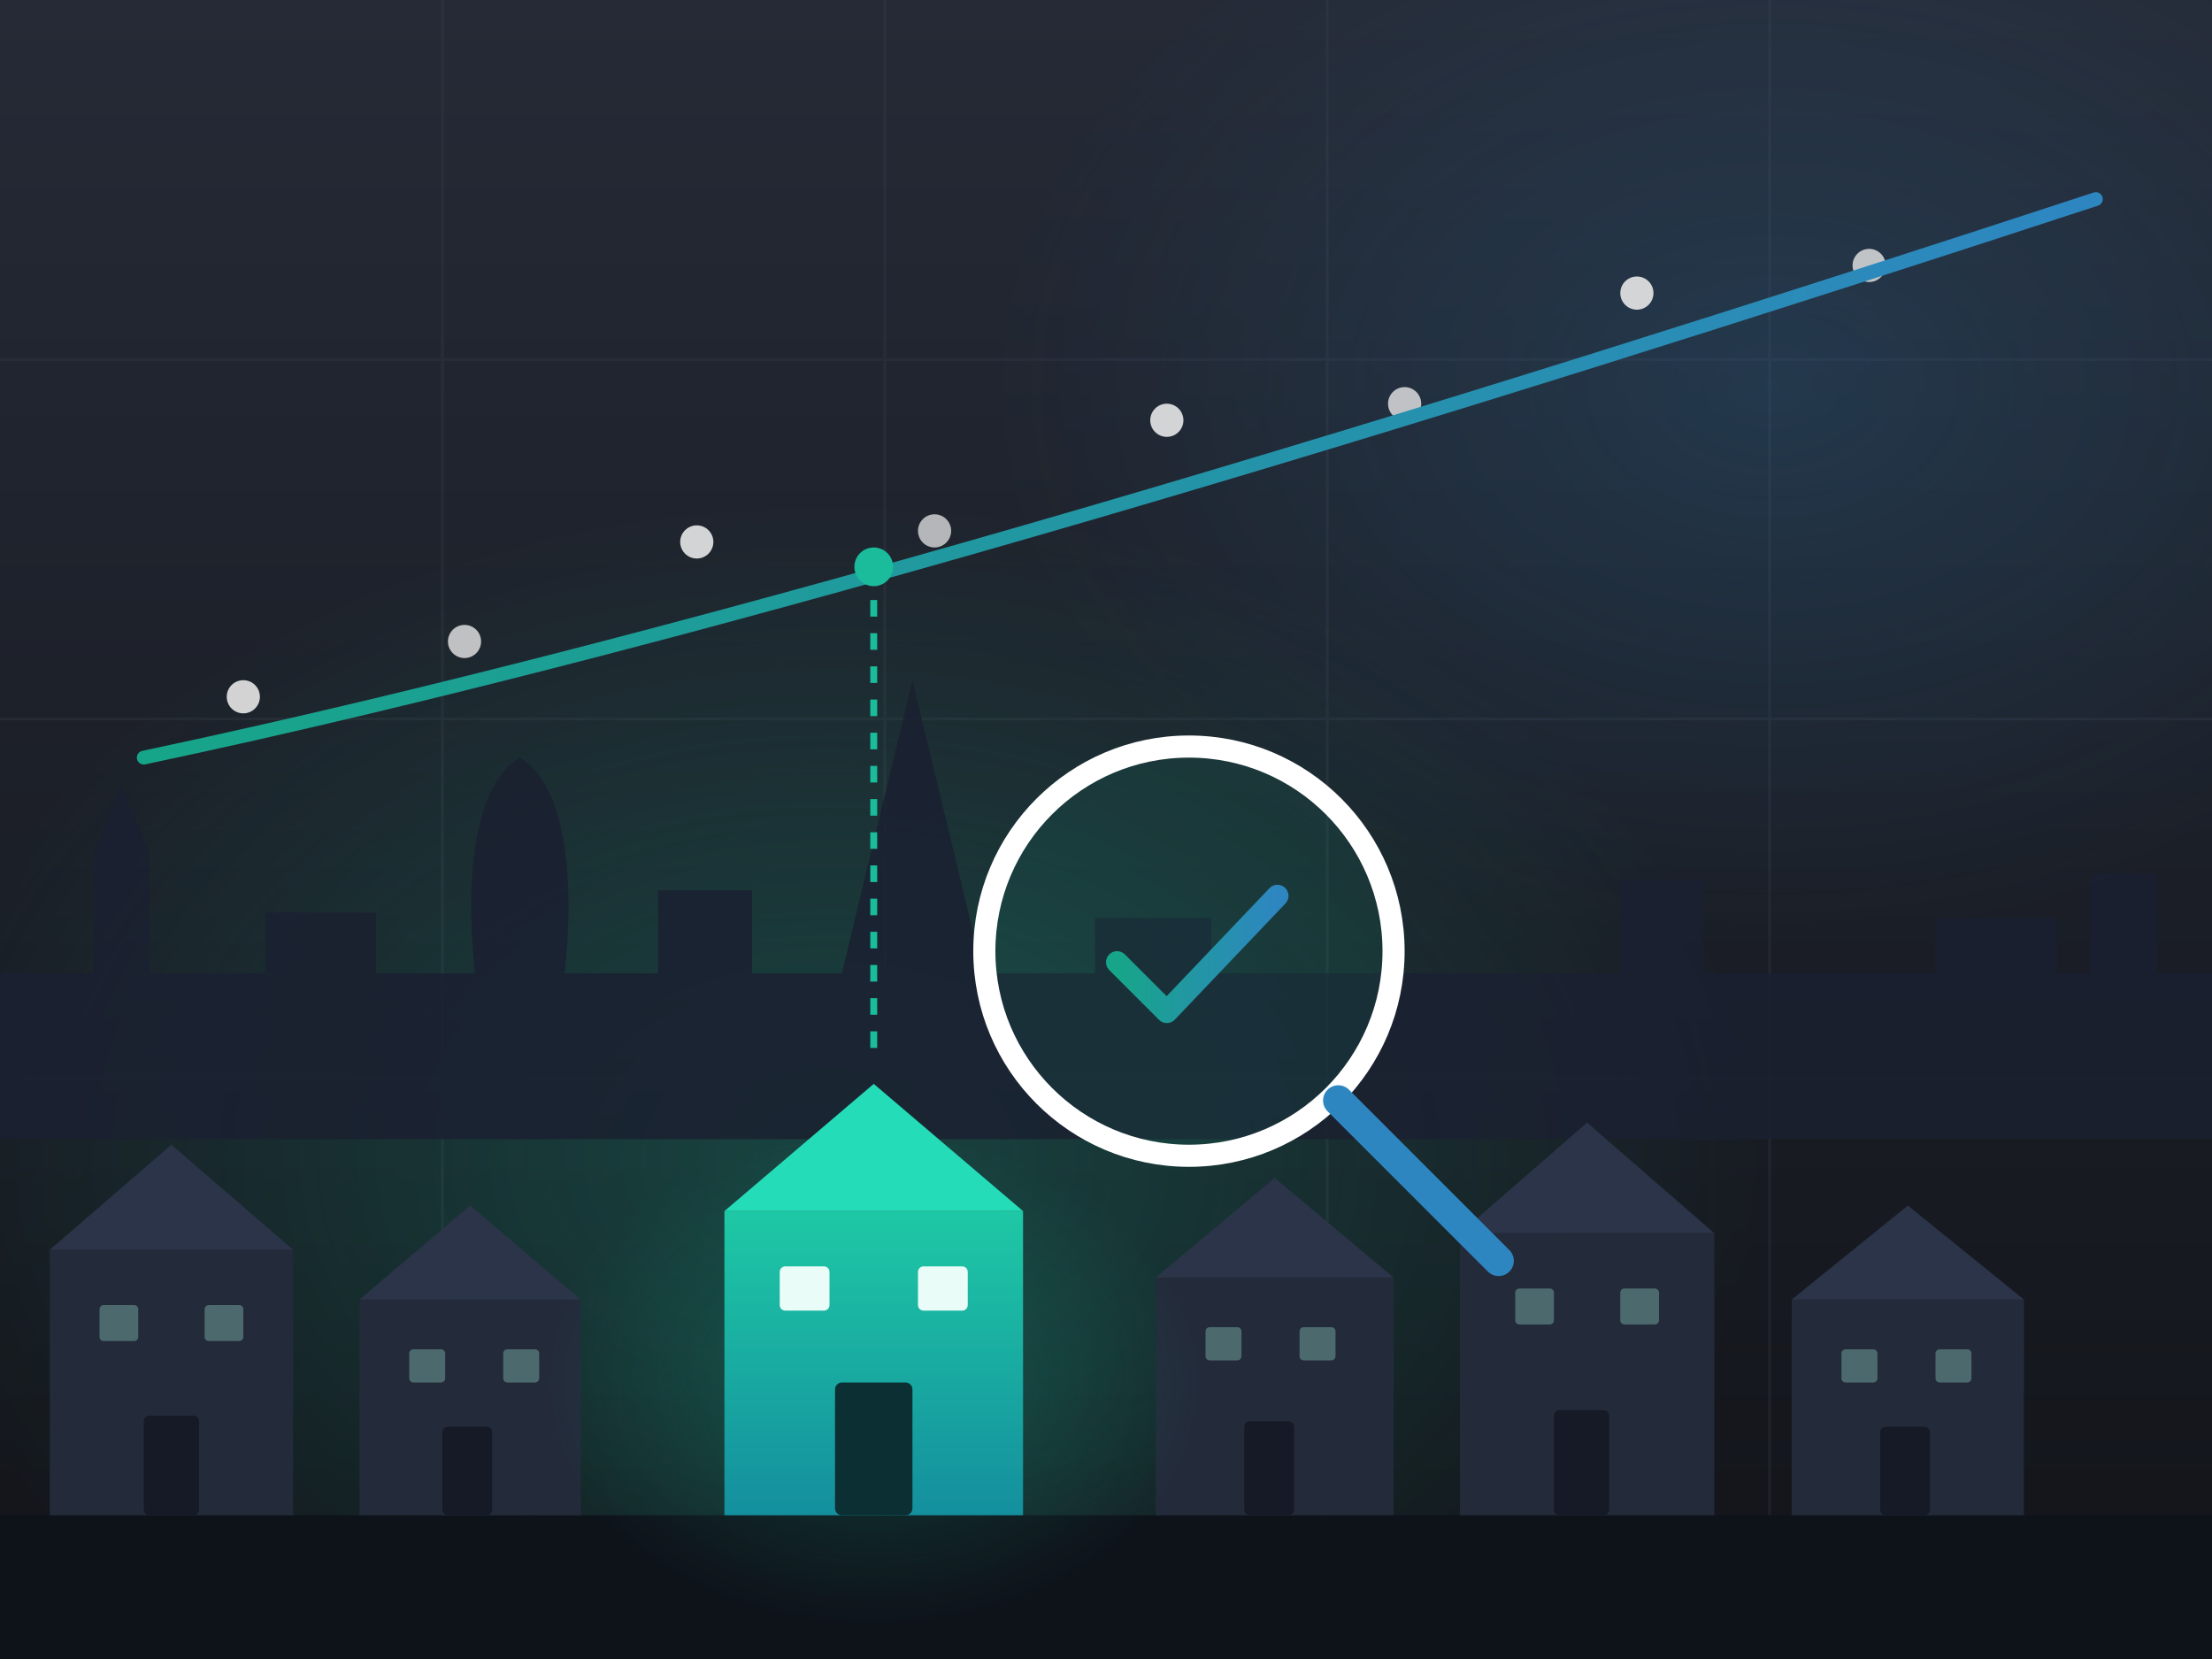
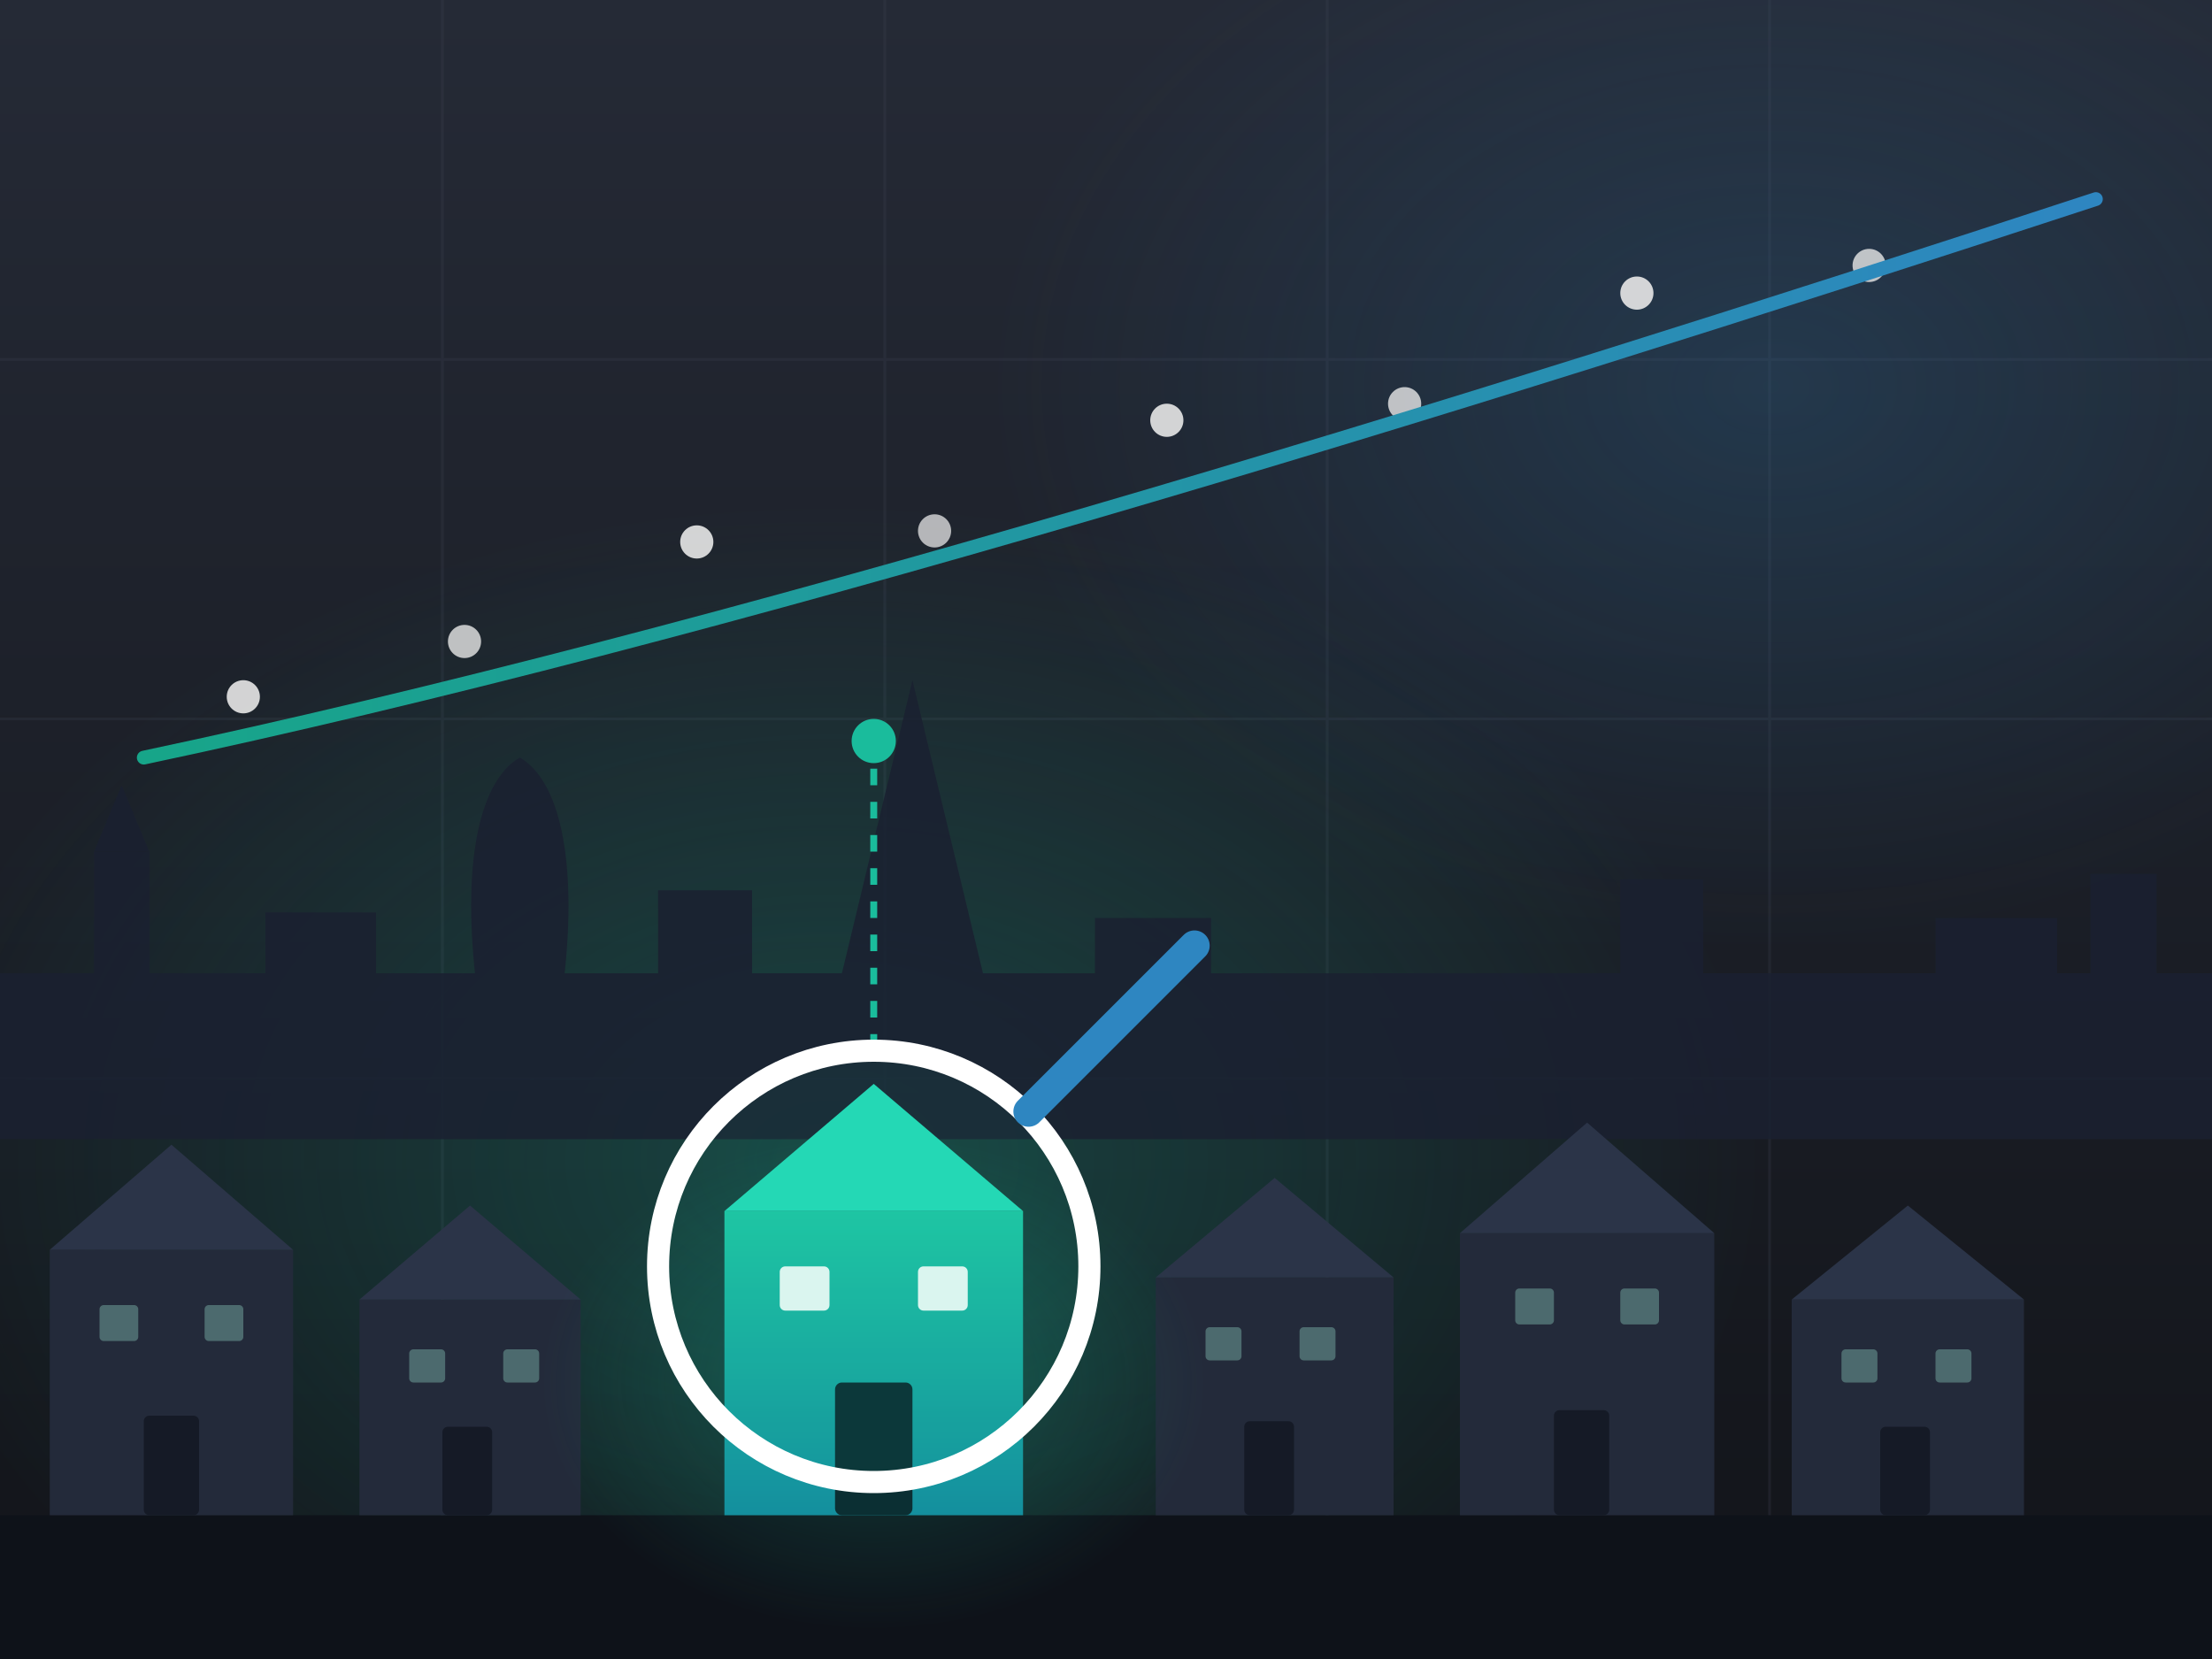
<svg xmlns="http://www.w3.org/2000/svg" viewBox="0 0 800 600" width="800" height="600" role="img" aria-label="Detecting undervalued homes in London">
  <defs>
    <linearGradient id="bg" x1="0" y1="0" x2="0" y2="1">
      <stop offset="0" stop-color="#252a36" />
      <stop offset="1" stop-color="#121419" />
    </linearGradient>
    <linearGradient id="gb" x1="0" y1="0" x2="1" y2="0">
      <stop offset="0" stop-color="#17A589" />
      <stop offset="1" stop-color="#2E86C1" />
    </linearGradient>
    <linearGradient id="house" x1="0" y1="0" x2="0" y2="1">
      <stop offset="0" stop-color="#1ec8a5" />
      <stop offset="1" stop-color="#148f9e" />
    </linearGradient>
    <radialGradient id="glowT" cx="0.5" cy="0.5" r="0.5">
      <stop offset="0" stop-color="#17A589" stop-opacity="0.30" />
      <stop offset="1" stop-color="#17A589" stop-opacity="0" />
    </radialGradient>
    <radialGradient id="glowB" cx="0.5" cy="0.5" r="0.5">
      <stop offset="0" stop-color="#2E86C1" stop-opacity="0.20" />
      <stop offset="1" stop-color="#2E86C1" stop-opacity="0" />
    </radialGradient>
  </defs>
  <rect width="800" height="600" fill="url(#bg)" />
  <g stroke="#3E4250" stroke-width="1" opacity="0.26">
    <line x1="0" y1="130" x2="800" y2="130" />
    <line x1="0" y1="260" x2="800" y2="260" />
    <line x1="0" y1="390" x2="800" y2="390" />
    <line x1="160" y1="0" x2="160" y2="600" />
    <line x1="320" y1="0" x2="320" y2="600" />
    <line x1="480" y1="0" x2="480" y2="600" />
    <line x1="640" y1="0" x2="640" y2="600" />
  </g>
  <ellipse cx="300" cy="420" rx="340" ry="240" fill="url(#glowT)" />
  <ellipse cx="640" cy="140" rx="280" ry="200" fill="url(#glowB)" />
  <g fill="#1a2030" opacity="0.85">
    <rect x="0" y="352" width="800" height="60" />
    <rect x="34" y="308" width="20" height="48" />
    <polygon points="34,308 44,284 54,308" />
    <rect x="96" y="330" width="40" height="26" />
    <path d="M 172 354 C 167 310 174 282 188 274 C 202 282 209 310 204 354 Z" />
    <rect x="238" y="322" width="34" height="34" />
    <polygon points="304,354 330,246 356,354" />
    <rect x="396" y="332" width="42" height="24" />
    <rect x="586" y="318" width="30" height="38" />
    <rect x="700" y="332" width="44" height="24" />
    <rect x="756" y="316" width="24" height="40" />
  </g>
  <g>
    <rect x="0" y="548" width="800" height="52" fill="#0e1219" />
    <g fill="#232a3a">
      <rect x="18" y="452" width="88" height="96" />
      <rect x="130" y="470" width="80" height="78" />
      <rect x="418" y="462" width="86" height="86" />
      <rect x="528" y="446" width="92" height="102" />
      <rect x="648" y="470" width="84" height="78" />
    </g>
    <g fill="#2b3448">
      <polygon points="18,452 62,414 106,452" />
      <polygon points="130,470 170,436 210,470" />
      <polygon points="418,462 461,426 504,462" />
      <polygon points="528,446 574,406 620,446" />
      <polygon points="648,470 690,436 732,470" />
    </g>
    <g fill="#7fb9ad" opacity="0.45">
      <rect x="36" y="472" width="14" height="13" rx="1.5" />
      <rect x="74" y="472" width="14" height="13" rx="1.5" />
      <rect x="148" y="488" width="13" height="12" rx="1.5" />
      <rect x="182" y="488" width="13" height="12" rx="1.5" />
      <rect x="436" y="480" width="13" height="12" rx="1.5" />
      <rect x="470" y="480" width="13" height="12" rx="1.5" />
      <rect x="548" y="466" width="14" height="13" rx="1.5" />
      <rect x="586" y="466" width="14" height="13" rx="1.5" />
      <rect x="666" y="488" width="13" height="12" rx="1.5" />
      <rect x="700" y="488" width="13" height="12" rx="1.5" />
    </g>
    <g fill="#151a26">
      <rect x="52" y="512" width="20" height="36" rx="2" />
      <rect x="160" y="516" width="18" height="32" rx="2" />
      <rect x="450" y="514" width="18" height="34" rx="2" />
      <rect x="562" y="510" width="20" height="38" rx="2" />
      <rect x="680" y="516" width="18" height="32" rx="2" />
    </g>
    <ellipse cx="316" cy="500" rx="120" ry="90" fill="url(#glowT)" />
    <rect x="262" y="438" width="108" height="110" fill="url(#house)" />
    <polygon points="262,438 316,392 370,438" fill="#25dcb8" />
    <rect x="282" y="458" width="18" height="16" rx="2" fill="#eafcf7" />
    <rect x="332" y="458" width="18" height="16" rx="2" fill="#eafcf7" />
    <rect x="302" y="500" width="28" height="48" rx="2.5" fill="#0b2f33" />
  </g>
  <g fill="#e7e7e7">
    <circle cx="88" cy="252" r="6" opacity="0.9" />
    <circle cx="168" cy="232" r="6" opacity="0.8" />
    <circle cx="252" cy="196" r="6" opacity="0.9" />
    <circle cx="338" cy="192" r="6" opacity="0.75" />
    <circle cx="422" cy="152" r="6" opacity="0.9" />
    <circle cx="508" cy="146" r="6" opacity="0.8" />
    <circle cx="592" cy="106" r="6" opacity="0.9" />
    <circle cx="676" cy="96" r="6" opacity="0.8" />
  </g>
  <path d="M 52 274 C 260 230 520 150 758 72" fill="none" stroke="url(#gb)" stroke-width="5" stroke-linecap="round" />
-   <line x1="316" y1="205" x2="316" y2="384" stroke="#1ABC9C" stroke-width="2.5" stroke-dasharray="6 6" />
-   <circle cx="316" cy="205" r="7" fill="#1ABC9C" />
-   <g transform="translate(430,344)">
-     <circle r="74" fill="#17A589" opacity="0.10" />
-     <circle r="74" fill="none" stroke="#ffffff" stroke-width="8" />
-     <line x1="54" y1="54" x2="112" y2="112" stroke="#2E86C1" stroke-width="11" stroke-linecap="round" />
-     <path d="M -26 4 L -8 22 L 32 -20" fill="none" stroke="url(#gb)" stroke-width="8" stroke-linecap="round" stroke-linejoin="round" />
+   <circle cx="316" cy="268" r="8" fill="#1ABC9C" />
+   <line x1="316" y1="278" x2="316" y2="386" stroke="#1ABC9C" stroke-width="2.5" stroke-dasharray="6 6" />
+   <g transform="translate(316,458)">
+     <circle r="78" fill="#17A589" opacity="0.08" />
+     <circle r="78" fill="none" stroke="#ffffff" stroke-width="8" />
+     <line x1="56" y1="-56" x2="116" y2="-116" stroke="#2E86C1" stroke-width="11" stroke-linecap="round" />
  </g>
</svg>
